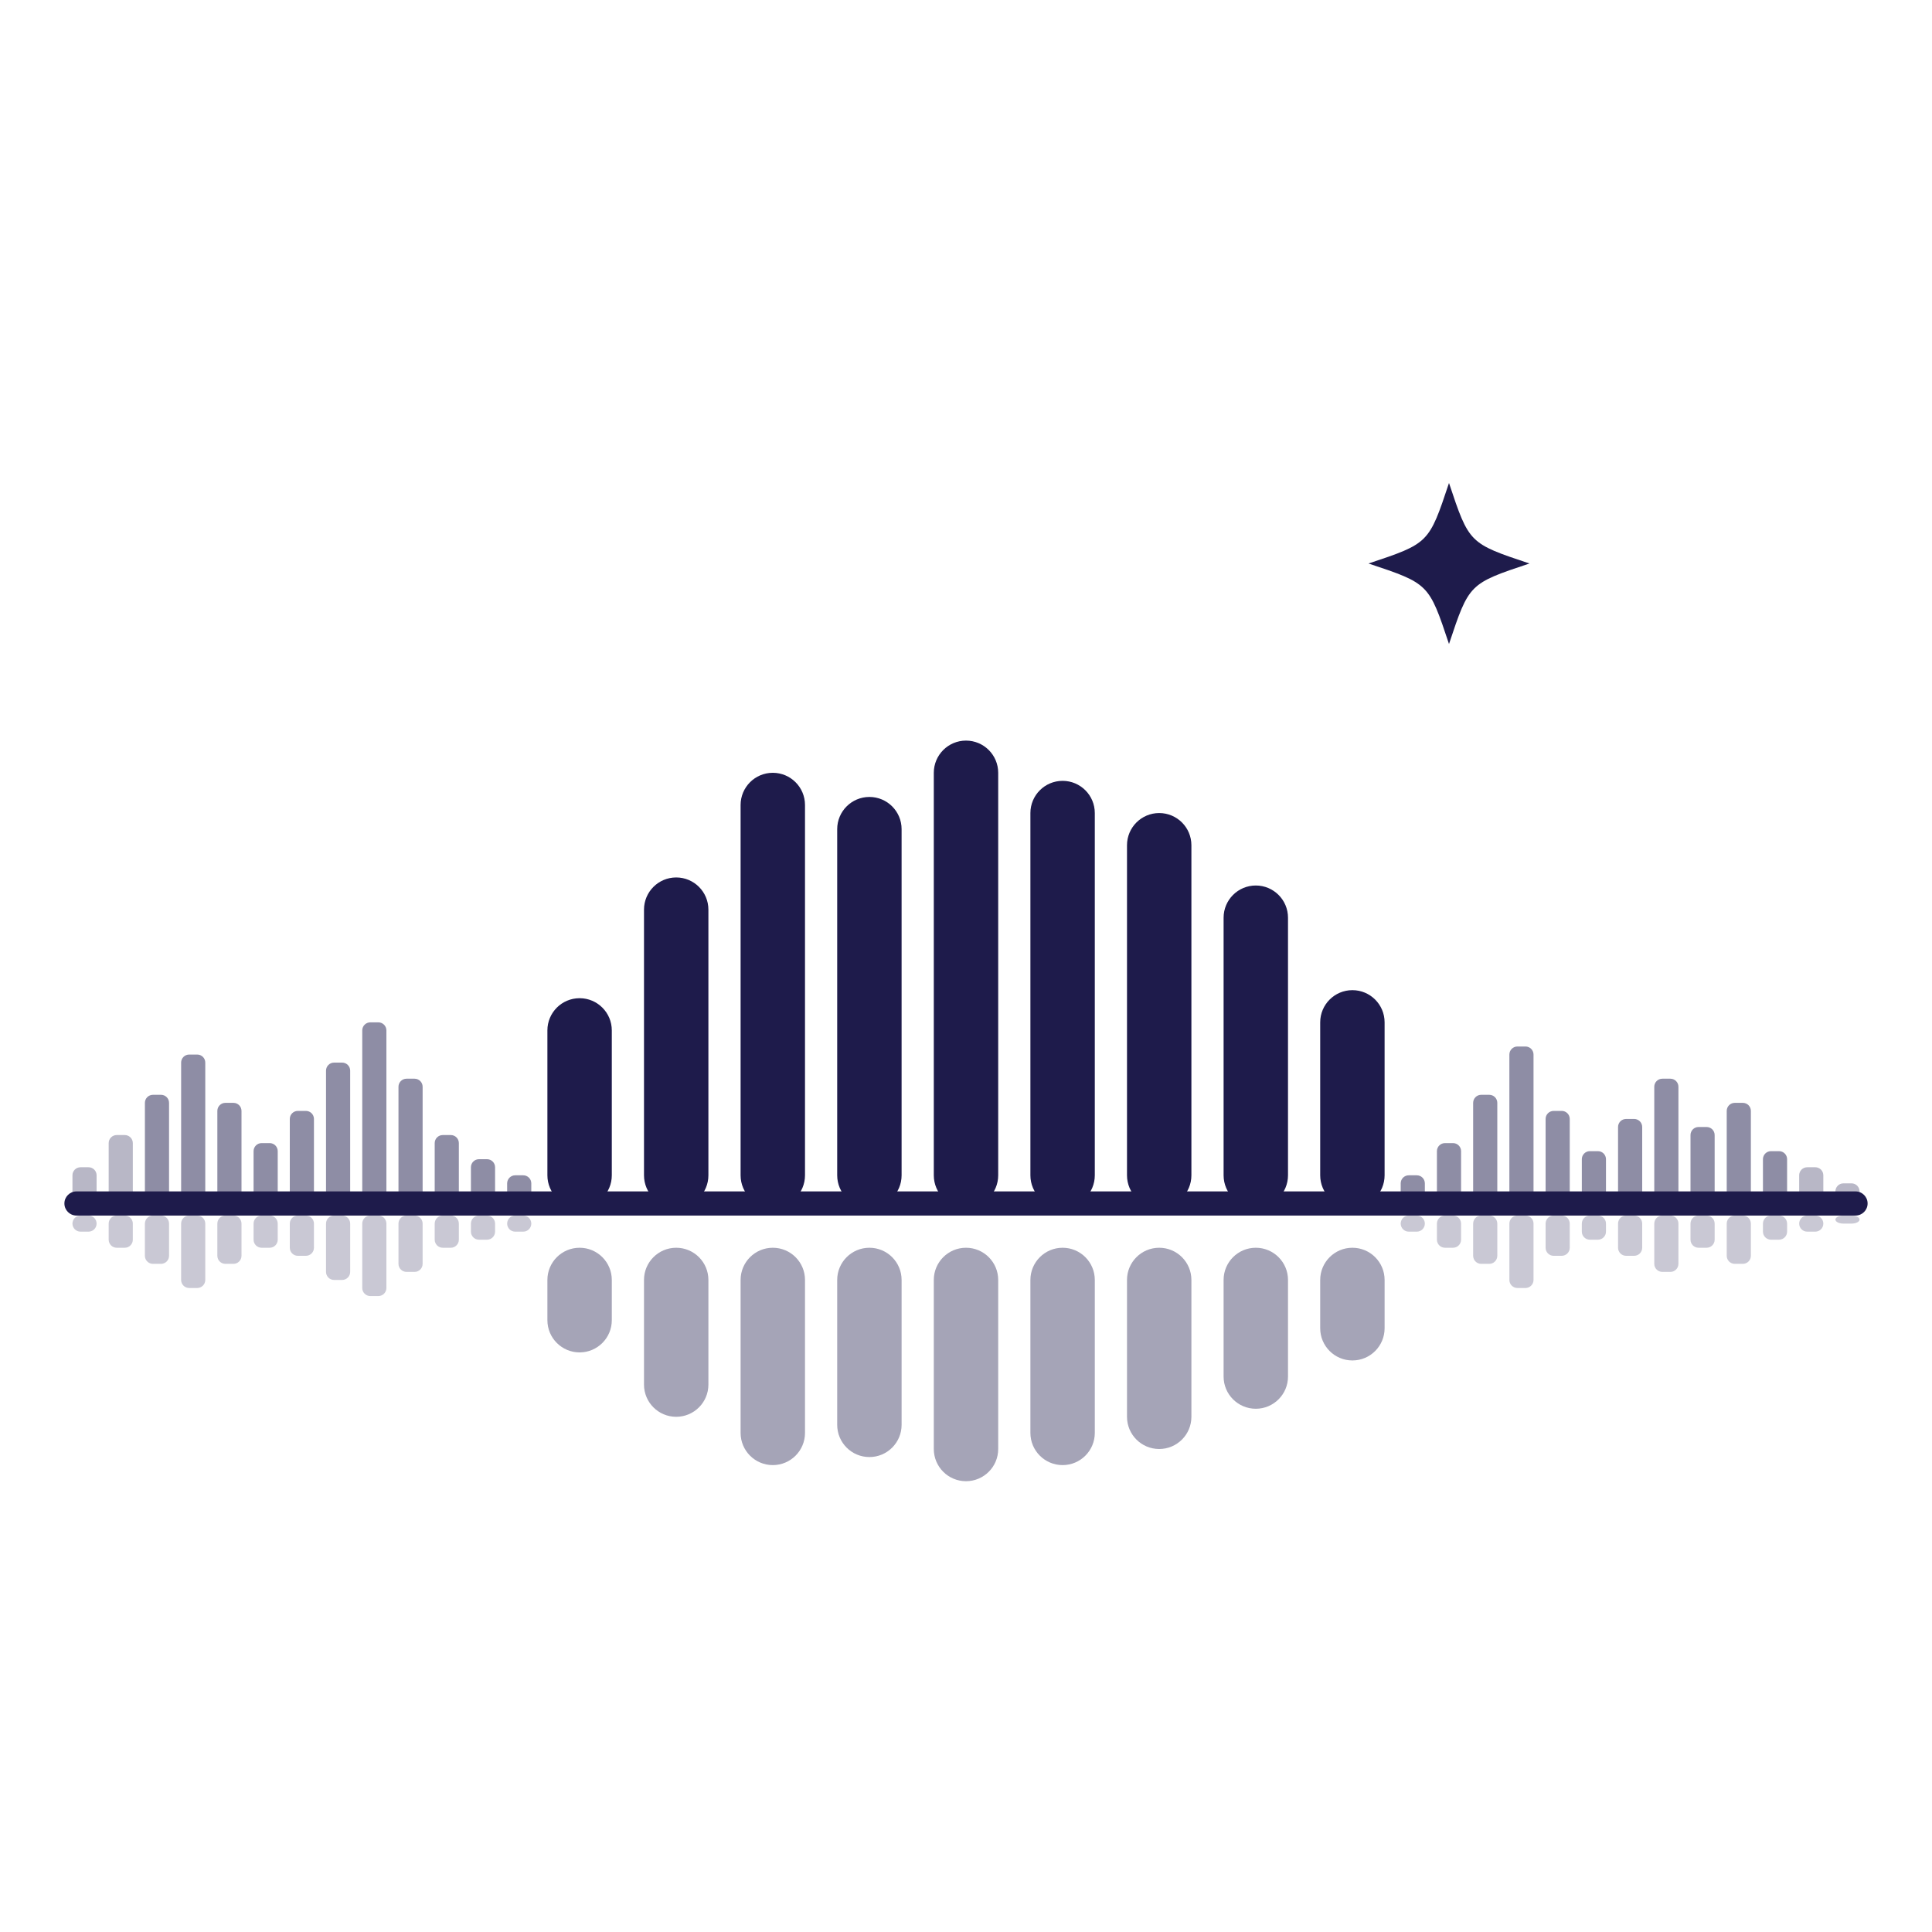
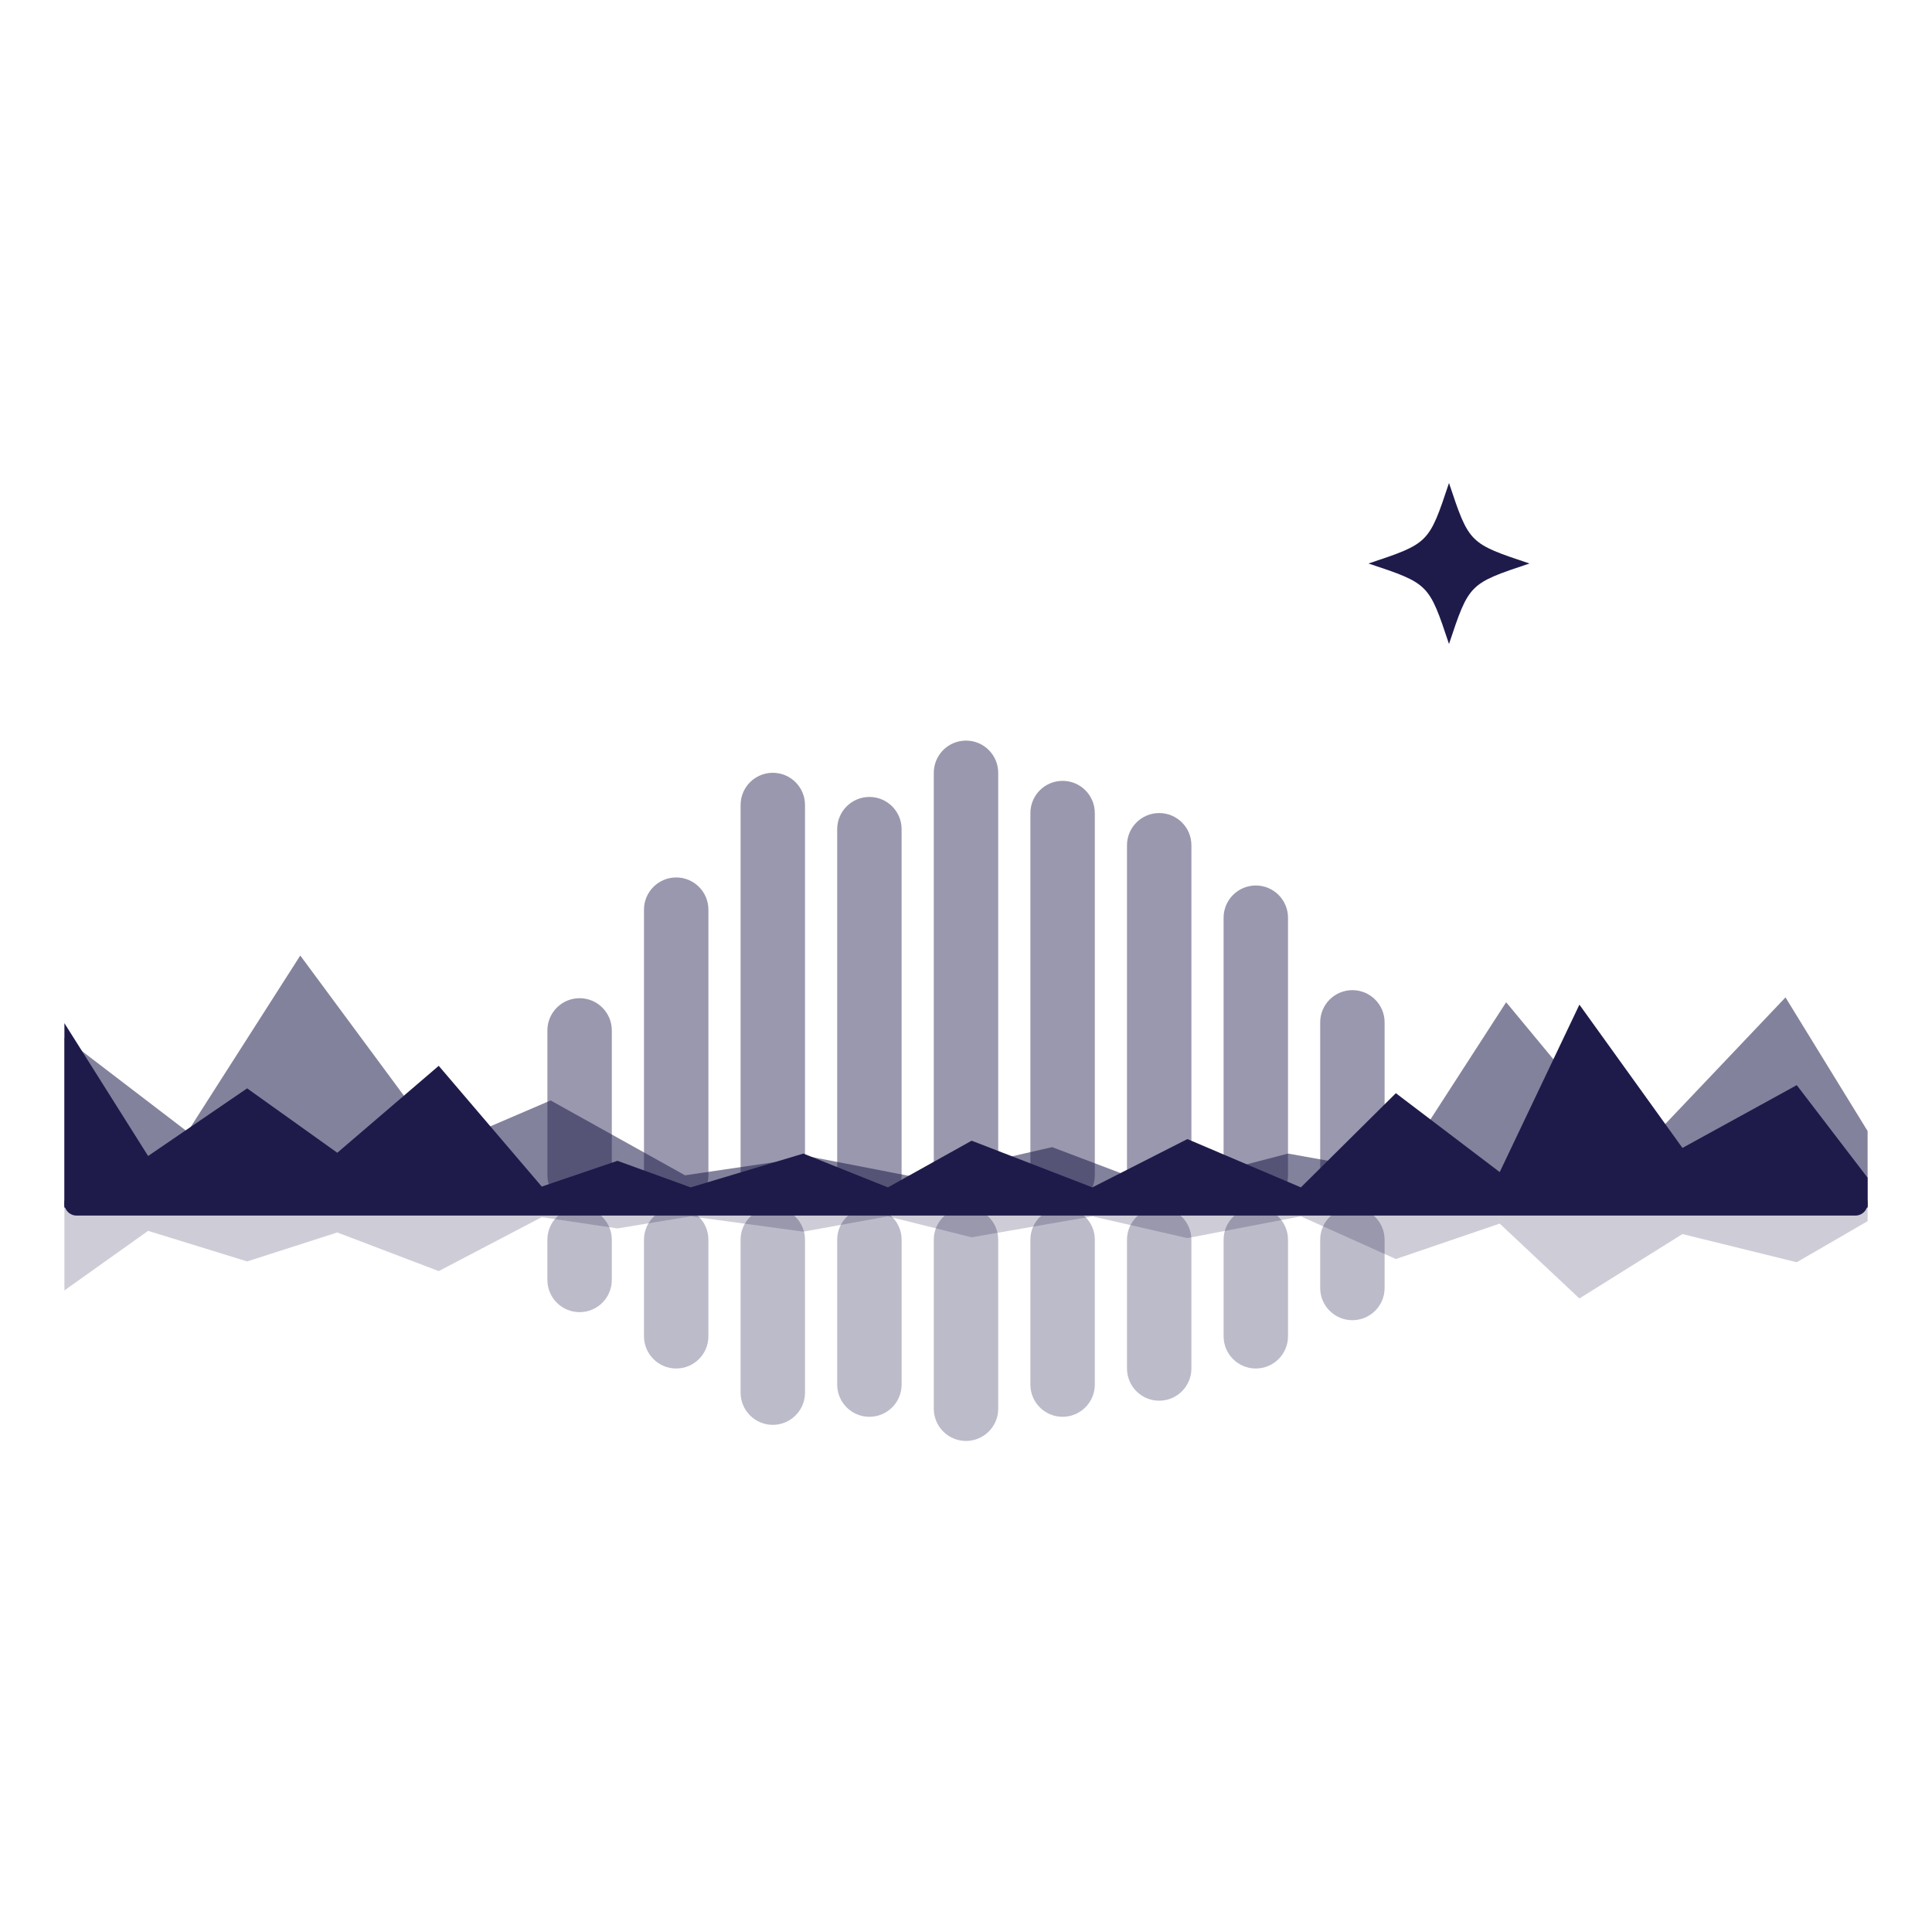
<svg xmlns="http://www.w3.org/2000/svg" viewBox="0 0 240 240" width="240" height="240" role="img" aria-label="Hespera" style="color:#1e1b4b">
  <path d="M180,60 C182.5,67.5 182.5,67.5 190,70 C182.5,72.5 182.5,72.5 180,80 C177.5,72.5 177.5,72.5 170,70 C177.5,67.5 177.5,67.5 180,60 Z" fill="currentColor" />
-   <g fill="currentColor" opacity=".32">
-     <rect x="9" y="145" width="3" height="5" rx="1" />
-     <rect x="13.5" y="141" width="3" height="9" rx="1" />
-     <rect x="223.5" y="145" width="3" height="5" rx="1" />
-     <rect x="228" y="147" width="3" height="3" rx="1" />
-   </g>
-   <g fill="currentColor" opacity=".5">
-     <rect x="18" y="136" width="3" height="14" rx="1" />
-     <rect x="22.5" y="131" width="3" height="19" rx="1" />
-     <rect x="27" y="137" width="3" height="13" rx="1" />
-     <rect x="31.5" y="142" width="3" height="8" rx="1" />
-     <rect x="36" y="138" width="3" height="12" rx="1" />
-     <rect x="40.5" y="132" width="3" height="18" rx="1" />
-     <rect x="45" y="127" width="3" height="23" rx="1" />
-     <rect x="49.5" y="134" width="3" height="16" rx="1" />
-     <rect x="54" y="141" width="3" height="9" rx="1" />
-     <rect x="58.5" y="144" width="3" height="6" rx="1" />
-     <rect x="63" y="146" width="3" height="4" rx="1" />
-     <rect x="174" y="146" width="3" height="4" rx="1" />
-     <rect x="178.5" y="142" width="3" height="8" rx="1" />
-     <rect x="183" y="136" width="3" height="14" rx="1" />
-     <rect x="187.5" y="130" width="3" height="20" rx="1" />
-     <rect x="192" y="138" width="3" height="12" rx="1" />
-     <rect x="196.5" y="143" width="3" height="7" rx="1" />
-     <rect x="201" y="139" width="3" height="11" rx="1" />
-     <rect x="205.5" y="134" width="3" height="16" rx="1" />
-     <rect x="210" y="140" width="3" height="10" rx="1" />
-     <rect x="214.5" y="137" width="3" height="13" rx="1" />
-     <rect x="219" y="143" width="3" height="7" rx="1" />
-   </g>
-   <g fill="currentColor">
+   <g fill="currentColor" opacity=".45">
    <rect x="68" y="124" width="8" height="26" rx="4" />
    <rect x="80" y="109" width="8" height="41" rx="4" />
    <rect x="92" y="96" width="8" height="54" rx="4" />
    <rect x="104" y="99" width="8" height="51" rx="4" />
    <rect x="116" y="92" width="8" height="58" rx="4" />
    <rect x="128" y="97" width="8" height="53" rx="4" />
    <rect x="140" y="101" width="8" height="49" rx="4" />
    <rect x="152" y="110" width="8" height="40" rx="4" />
    <rect x="164" y="123" width="8" height="27" rx="4" />
  </g>
+   <polygon points="8,150.0 8.0,128.9 23.3,140.6 37.3,118.7 54.9,142.5 68.4,136.7 85.1,146.0 100.7,143.7 114.1,146.3 130.7,142.5 143.9,147.5 160.0,143.3 173.4,145.7 187.1,124.5 203.0,143.7 221.8,123.9 232.0,140.5 232,150.0" fill="currentColor" opacity=".55" />
+   <polygon points="8,150.0 8.0,127.1 18.4,143.6 30.7,135.2 41.9,143.2 54.5,132.4 67.3,147.4 76.7,144.2 85.8,147.5 99.8,143.3 110.3,147.5 120.7,141.7 135.7,147.5 147.5,141.5 161.6,147.5 173.4,135.8 186.3,145.6 196.2,124.8 209.0,142.6 223.2,134.8 232.0,146.3 232,150.0" fill="currentColor" />
  <rect x="8" y="148" width="224" height="3" rx="1.5" fill="currentColor" />
-   <g fill="currentColor" opacity=".24">
-     <rect x="9" y="151" width="3" height="2" rx="1" />
-     <rect x="13.5" y="151" width="3" height="4" rx="1" />
-     <rect x="18" y="151" width="3" height="6" rx="1" />
-     <rect x="22.5" y="151" width="3" height="9" rx="1" />
-     <rect x="27" y="151" width="3" height="6" rx="1" />
-     <rect x="31.5" y="151" width="3" height="4" rx="1" />
-     <rect x="36" y="151" width="3" height="5" rx="1" />
-     <rect x="40.5" y="151" width="3" height="8" rx="1" />
-     <rect x="45" y="151" width="3" height="10" rx="1" />
-     <rect x="49.5" y="151" width="3" height="7" rx="1" />
-     <rect x="54" y="151" width="3" height="4" rx="1" />
-     <rect x="58.5" y="151" width="3" height="3" rx="1" />
-     <rect x="63" y="151" width="3" height="2" rx="1" />
-     <rect x="174" y="151" width="3" height="2" rx="1" />
-     <rect x="178.5" y="151" width="3" height="4" rx="1" />
-     <rect x="183" y="151" width="3" height="6" rx="1" />
-     <rect x="187.5" y="151" width="3" height="9" rx="1" />
-     <rect x="192" y="151" width="3" height="5" rx="1" />
-     <rect x="196.5" y="151" width="3" height="3" rx="1" />
-     <rect x="201" y="151" width="3" height="5" rx="1" />
-     <rect x="205.5" y="151" width="3" height="7" rx="1" />
-     <rect x="210" y="151" width="3" height="4" rx="1" />
-     <rect x="214.5" y="151" width="3" height="6" rx="1" />
-     <rect x="219" y="151" width="3" height="3" rx="1" />
-     <rect x="223.5" y="151" width="3" height="2" rx="1" />
-     <rect x="228" y="151" width="3" height="1" rx="1" />
+   <g fill="currentColor" opacity=".30">
+     <rect x="68" y="150" width="8" height="13" rx="4" />
+     <rect x="80" y="150" width="8" height="20" rx="4" />
+     <rect x="92" y="150" width="8" height="27" rx="4" />
+     <rect x="104" y="150" width="8" height="26" rx="4" />
+     <rect x="116" y="150" width="8" height="29" rx="4" />
+     <rect x="128" y="150" width="8" height="26" rx="4" />
+     <rect x="140" y="150" width="8" height="24" rx="4" />
+     <rect x="152" y="150" width="8" height="20" rx="4" />
+     <rect x="164" y="150" width="8" height="14" rx="4" />
  </g>
-   <g fill="currentColor" opacity=".4">
-     <rect x="68" y="155" width="8" height="13" rx="4" />
-     <rect x="80" y="155" width="8" height="21" rx="4" />
-     <rect x="92" y="155" width="8" height="27" rx="4" />
-     <rect x="104" y="155" width="8" height="26" rx="4" />
-     <rect x="116" y="155" width="8" height="29" rx="4" />
-     <rect x="128" y="155" width="8" height="27" rx="4" />
-     <rect x="140" y="155" width="8" height="25" rx="4" />
-     <rect x="152" y="155" width="8" height="20" rx="4" />
-     <rect x="164" y="155" width="8" height="14" rx="4" />
-   </g>
+   <polygon points="8,150.0 8.0,160.3 18.4,152.9 30.7,156.7 41.9,153.1 54.5,157.9 67.3,151.2 76.7,152.6 85.8,151.1 99.8,153.0 110.3,151.1 120.7,153.7 135.7,151.1 147.5,153.8 161.6,151.1 173.4,156.4 186.3,152.0 196.2,161.3 209.0,153.3 223.2,156.8 232.0,151.7 232,150.0" fill="currentColor" opacity=".22" />
</svg>
